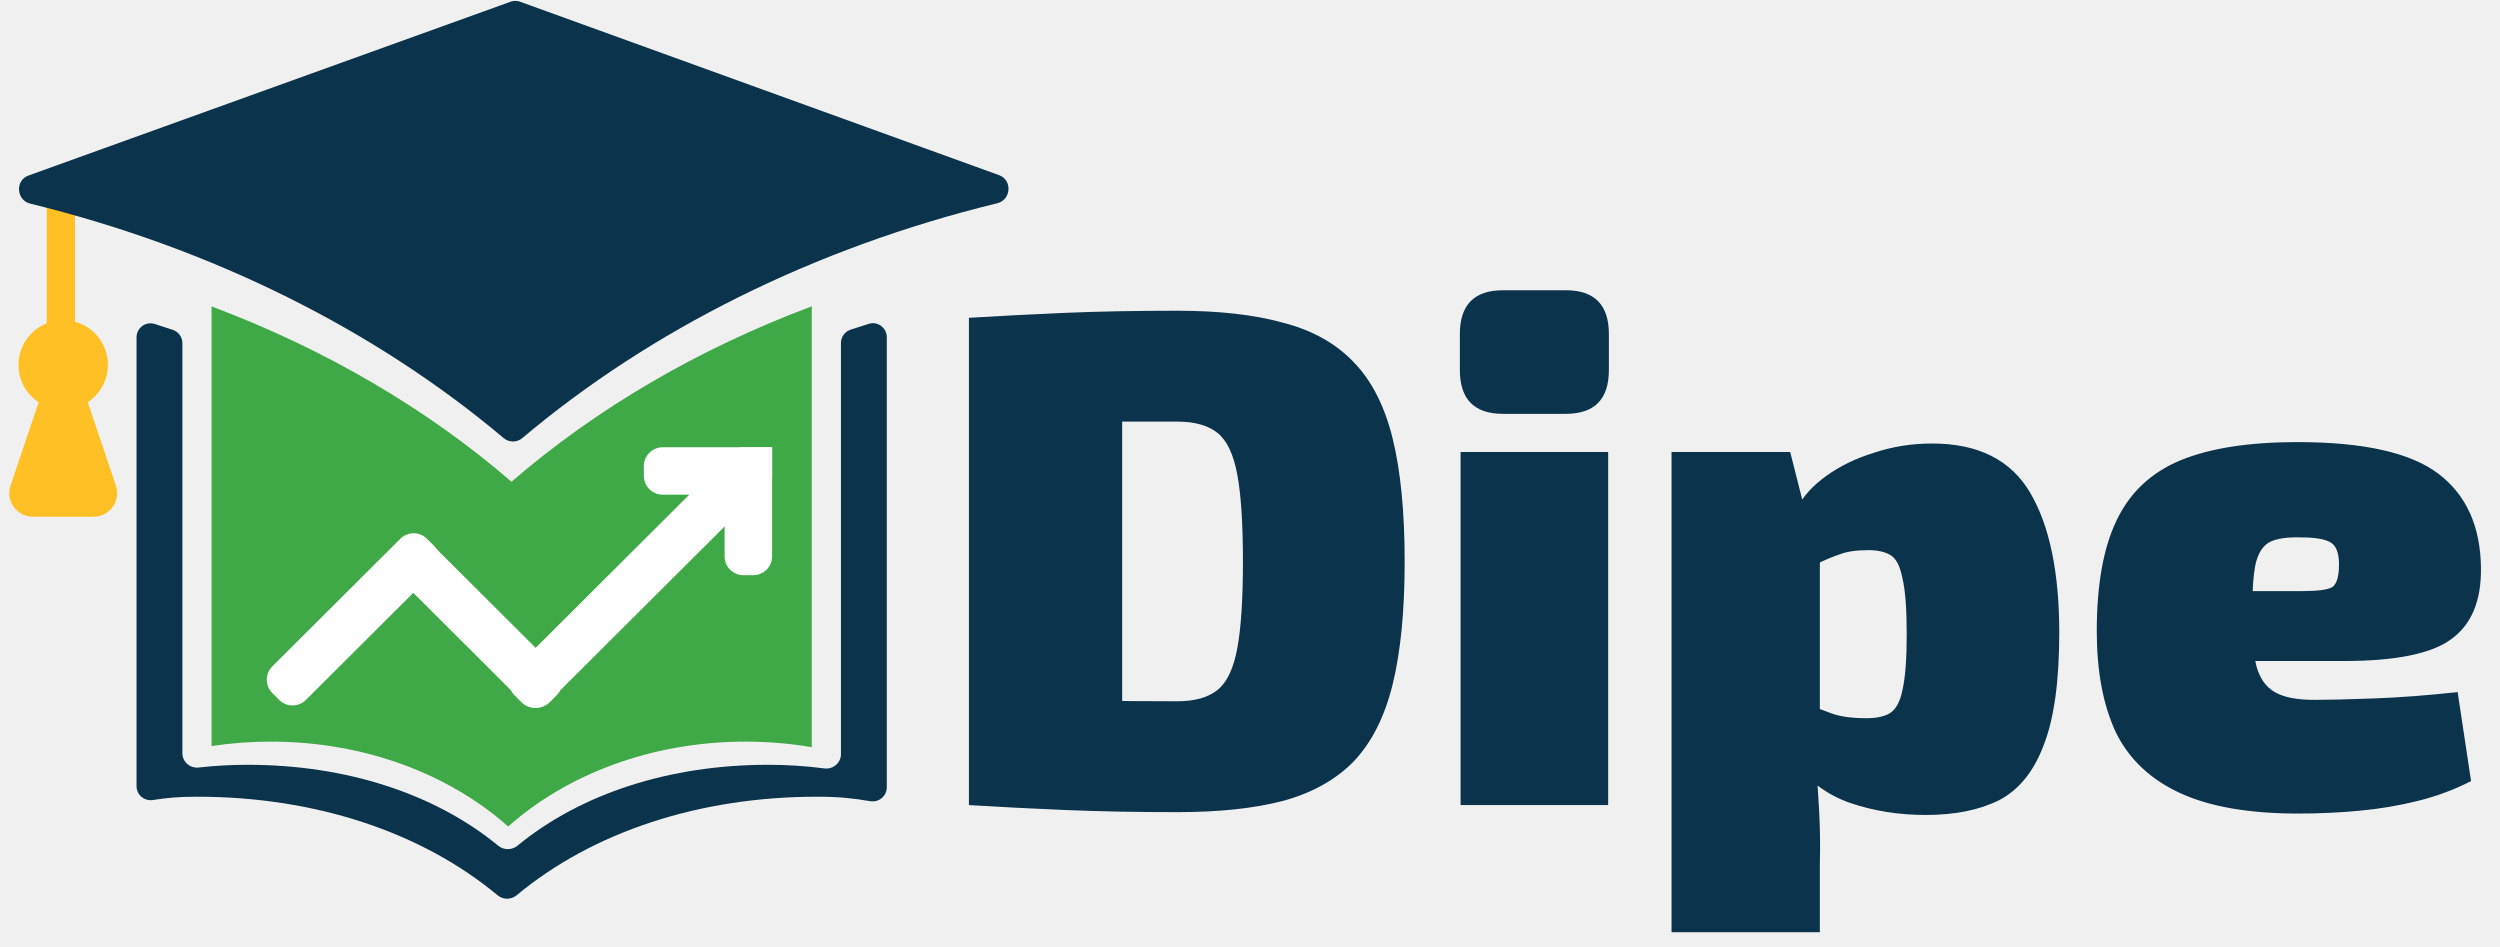
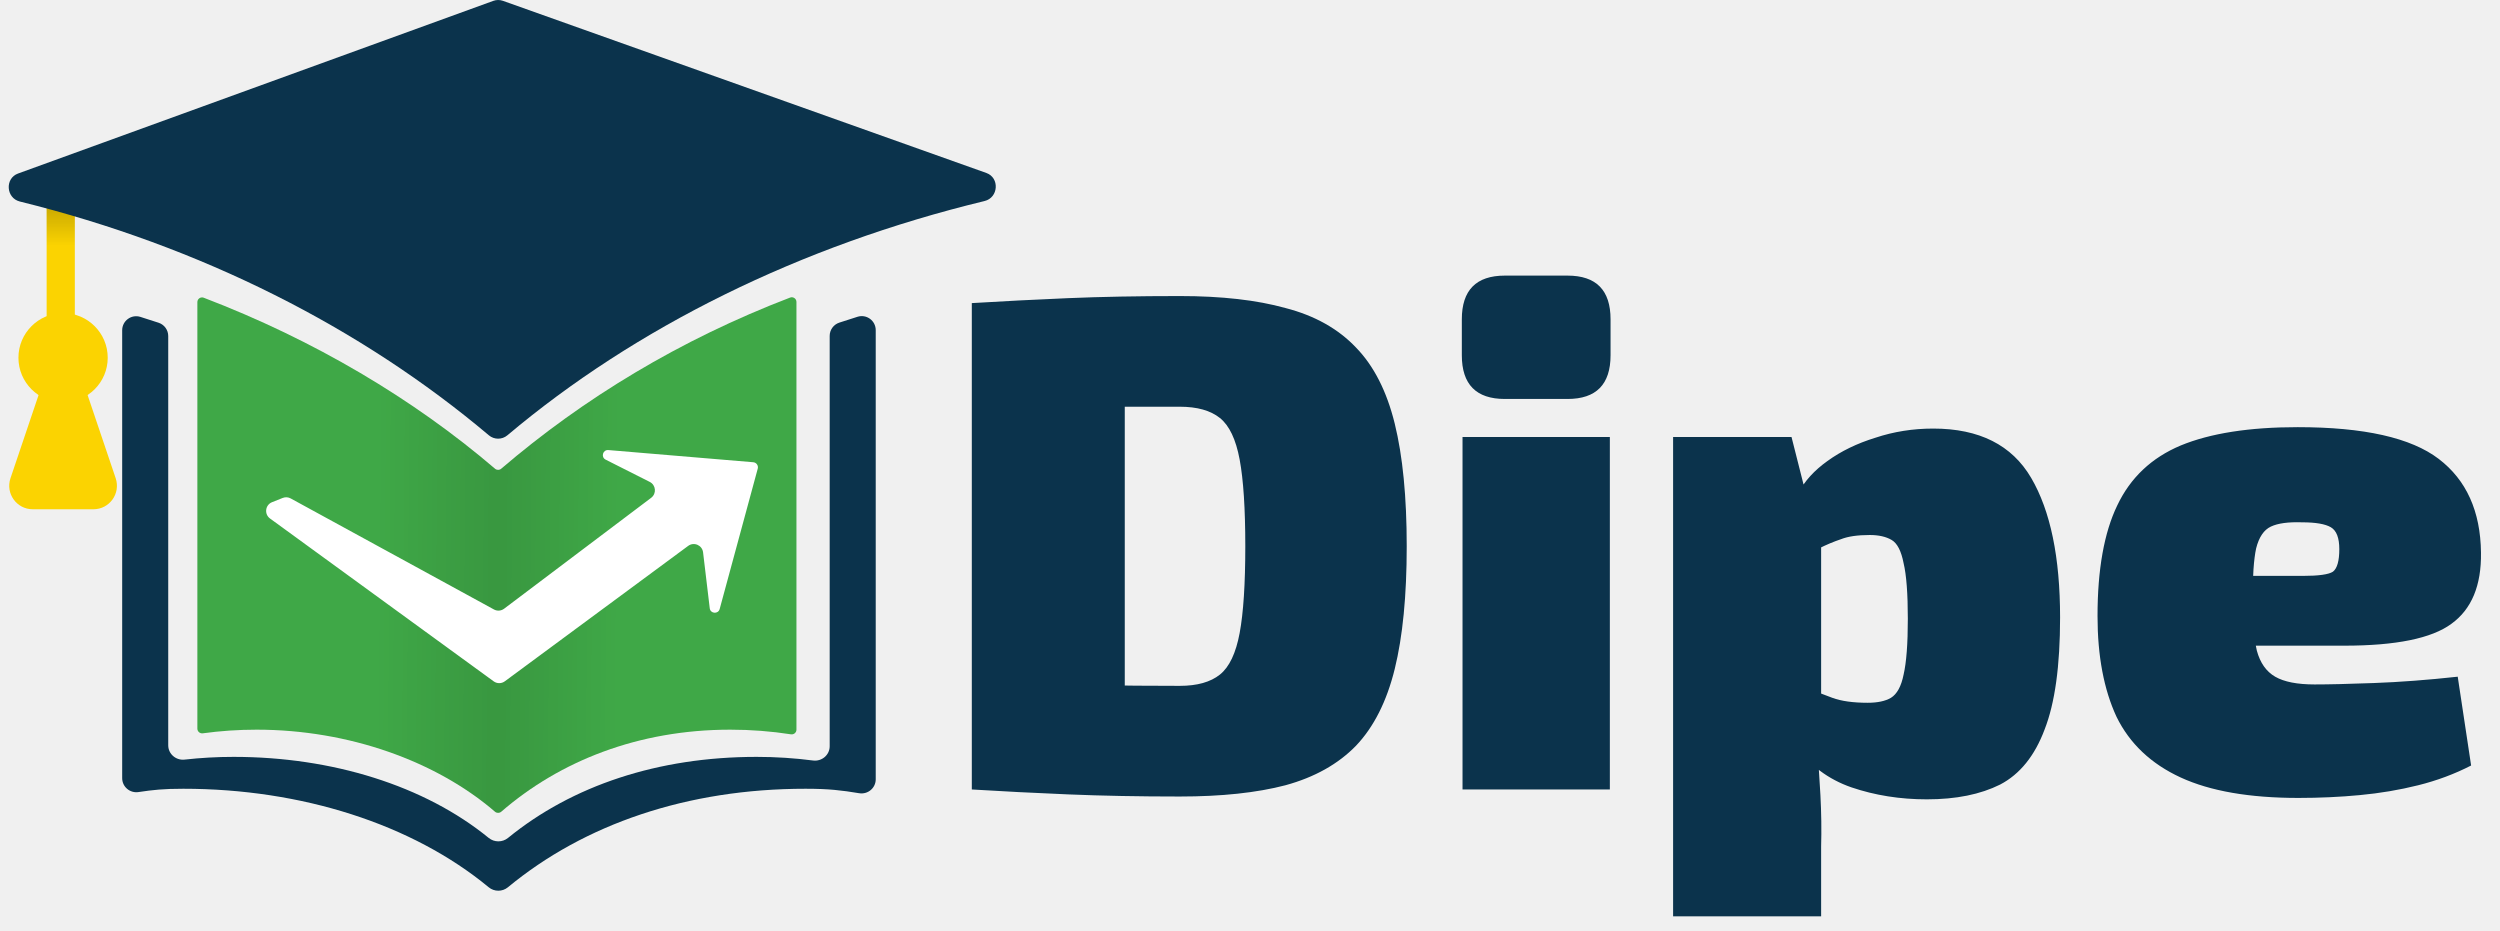
- <svg xmlns="http://www.w3.org/2000/svg" width="531" height="201" viewBox="0 0 531 201" fill="none">
-   <path d="M13.423 70L24.618 103.15C25.713 106.391 23.302 109.75 19.881 109.75H6.966C3.545 109.75 1.134 106.391 2.229 103.15L13.423 70Z" fill="#FEC025" />
-   <path d="M22.923 77.5C22.923 82.747 18.67 87 13.423 87C8.177 87 3.923 82.747 3.923 77.5C3.923 72.253 8.177 68 13.423 68C18.67 68 22.923 72.253 22.923 77.5Z" fill="#FEC025" />
-   <path d="M9.923 42H15.923V70H9.923V42Z" fill="#FEC025" />
-   <path d="M212.215 37.207C215.064 38.238 214.778 42.447 211.835 43.165C172.792 52.693 138.155 70.113 110.926 93.058C109.788 94.018 108.124 94.018 106.985 93.058C79.833 70.177 45.313 52.791 6.405 43.246C3.462 42.524 3.182 38.314 6.032 37.286L108.436 0.368C109.095 0.131 109.816 0.131 110.475 0.37L212.215 37.207Z" fill="#0B334C" />
-   <path d="M188.355 167.217C188.355 169.076 186.683 170.48 184.849 170.174C181.097 169.549 178.428 169.224 173.512 169.224C148.507 169.224 125.91 176.703 109.739 190.15C108.565 191.126 106.853 191.126 105.679 190.15C89.509 176.703 66.913 169.224 41.909 169.224C37.682 169.224 35.527 169.464 32.451 169.928C30.635 170.202 29 168.806 29 166.969V71.654C29 69.649 30.93 68.208 32.843 68.809C34.138 69.216 35.427 69.633 36.709 70.06C37.925 70.465 38.738 71.607 38.738 72.888V159.987C38.738 161.824 40.374 163.227 42.2 163.02C45.587 162.637 49.047 162.44 52.563 162.44C73.407 162.44 92.259 168.492 105.826 179.629C107.008 180.599 108.721 180.599 109.903 179.629C123.47 168.492 142.323 162.44 163.166 162.44C167.227 162.44 171.213 162.704 175.099 163.212C176.943 163.453 178.617 162.045 178.617 160.185V72.861C178.617 71.58 179.431 70.438 180.647 70.033C181.929 69.607 183.218 69.19 184.514 68.784C186.427 68.184 188.355 69.625 188.355 71.629V167.217Z" fill="#0B334C" />
-   <path d="M172.42 158.699C167.876 157.926 163.165 157.52 158.337 157.52C138.37 157.52 120.407 164.472 107.937 175.552C95.466 164.472 77.503 157.52 57.536 157.52C53.231 157.52 49.019 157.843 44.935 158.461V65.088C69.157 74.174 90.768 86.88 108.639 102.32C126.529 86.864 148.167 74.146 172.42 65.058V158.699Z" fill="#3FA847" />
-   <path d="M57.841 147.205C56.273 145.642 56.273 143.103 57.841 141.54L85.029 114.431C86.591 112.874 89.117 112.874 90.678 114.431L92.15 115.898C93.717 117.461 93.717 120 92.15 121.563L64.961 148.672C63.4 150.229 60.873 150.229 59.312 148.672L57.841 147.205Z" fill="white" />
-   <path d="M157.907 122.171C155.698 122.171 153.907 120.38 153.907 118.171V99C153.907 96.791 155.698 95 157.907 95H164V118.171C164 120.38 162.209 122.171 160 122.171H157.907Z" fill="white" />
-   <path d="M136.75 99C136.75 96.791 138.541 95 140.75 95H164V101.063C164 103.272 162.209 105.063 160 105.063H140.75C138.541 105.063 136.75 103.272 136.75 101.063V99Z" fill="white" />
-   <path d="M109.313 147.717C107.745 146.154 107.745 143.615 109.313 142.052L148.992 102.489C150.553 100.932 153.079 100.932 154.64 102.489L156.112 103.956C157.679 105.519 157.679 108.058 156.112 109.621L116.433 149.184C114.872 150.741 112.346 150.741 110.784 149.184L109.313 147.717Z" fill="white" />
-   <path d="M85.38 114.924C86.941 113.367 89.467 113.367 91.028 114.924L118.217 142.033C119.785 143.596 119.785 146.135 118.217 147.698L116.746 149.165C115.184 150.722 112.658 150.722 111.097 149.165L83.908 122.056C82.341 120.493 82.341 117.954 83.908 116.391L85.38 114.924Z" fill="white" />
-   <path d="M250.05 66C258.95 66 266.45 66.85 272.55 68.55C278.75 70.15 283.75 72.95 287.55 76.95C291.35 80.85 294.1 86.25 295.8 93.15C297.5 100.05 298.35 108.75 298.35 119.25C298.35 129.75 297.5 138.45 295.8 145.35C294.1 152.25 291.35 157.7 287.55 161.7C283.75 165.6 278.75 168.4 272.55 170.1C266.45 171.7 258.95 172.5 250.05 172.5C241.45 172.5 233.55 172.35 226.35 172.05C219.15 171.75 212.3 171.4 205.8 171L219 147.9C222.5 148.3 226.9 148.6 232.2 148.8C237.6 148.9 243.55 148.95 250.05 148.95C253.75 148.95 256.6 148.15 258.6 146.55C260.6 144.95 262 142 262.8 137.7C263.6 133.4 264 127.25 264 119.25C264 111.25 263.6 105.1 262.8 100.8C262 96.5 260.6 93.55 258.6 91.95C256.6 90.35 253.75 89.55 250.05 89.55C243.95 89.55 238.55 89.55 233.85 89.55C229.25 89.55 224.75 89.5 220.35 89.4L205.8 67.5C212.4 67.1 219.2 66.75 226.2 66.45C233.3 66.15 241.25 66 250.05 66ZM238.35 67.5V171H205.8V67.5H238.35ZM341.576 96V171H310.226V96H341.576ZM332.576 61.65C338.676 61.65 341.726 64.75 341.726 70.95V78.6C341.726 84.8 338.676 87.9 332.576 87.9H319.226C313.126 87.9 310.076 84.8 310.076 78.6V70.95C310.076 64.75 313.126 61.65 319.226 61.65H332.576ZM410.386 94.2C420.186 94.2 427.136 97.7 431.236 104.7C435.336 111.7 437.386 121.6 437.386 134.4C437.386 144.7 436.286 152.65 434.086 158.25C431.986 163.85 428.836 167.75 424.636 169.95C420.436 172.05 415.236 173.1 409.036 173.1C403.336 173.1 397.986 172.25 392.986 170.55C388.086 168.85 384.136 165.9 381.136 161.7L383.236 149.4C385.236 150.1 387.136 150.8 388.936 151.5C390.836 152.2 393.336 152.55 396.436 152.55C398.536 152.55 400.186 152.2 401.386 151.5C402.686 150.7 403.586 149.05 404.086 146.55C404.686 143.95 404.986 140 404.986 134.7C404.986 129.3 404.686 125.35 404.086 122.85C403.586 120.25 402.736 118.6 401.536 117.9C400.336 117.2 398.786 116.85 396.886 116.85C394.286 116.85 392.236 117.15 390.736 117.75C389.236 118.25 387.686 118.9 386.086 119.7L381.736 107.85C383.036 105.35 385.086 103.1 387.886 101.1C390.786 99 394.186 97.35 398.086 96.15C401.986 94.85 406.086 94.2 410.386 94.2ZM380.236 96L383.236 107.85L386.536 110.25V159.9L385.636 161.7C385.936 164.9 386.186 168.4 386.386 172.2C386.586 176 386.636 179.65 386.536 183.15V198H355.036V96H380.236ZM487.954 93.9C502.054 93.9 512.054 96.15 517.954 100.65C523.854 105.15 526.854 111.8 526.954 120.6C527.054 127.6 524.954 132.65 520.654 135.75C516.454 138.85 508.854 140.4 497.854 140.4H457.504V125.55H489.004C492.404 125.55 494.554 125.25 495.454 124.65C496.354 123.95 496.804 122.35 496.804 119.85C496.804 117.45 496.204 115.9 495.004 115.2C493.804 114.5 491.754 114.15 488.854 114.15C485.954 114.05 483.754 114.35 482.254 115.05C480.754 115.75 479.704 117.3 479.104 119.7C478.604 122 478.354 125.65 478.354 130.65C478.354 135.25 478.654 138.85 479.254 141.45C479.954 144.05 481.254 145.9 483.154 147C485.054 148.1 487.854 148.65 491.554 148.65C494.554 148.65 498.754 148.55 504.154 148.35C509.654 148.15 515.604 147.7 522.004 147L524.854 165.9C521.354 167.7 517.604 169.1 513.604 170.1C509.604 171.1 505.454 171.8 501.154 172.2C496.954 172.6 492.604 172.8 488.104 172.8C477.704 172.8 469.354 171.35 463.054 168.45C456.754 165.55 452.204 161.25 449.404 155.55C446.704 149.75 445.354 142.6 445.354 134.1C445.354 124.2 446.754 116.35 449.554 110.55C452.354 104.65 456.854 100.4 463.054 97.8C469.354 95.2 477.654 93.9 487.954 93.9Z" fill="#0B334C" />
+ <svg xmlns="http://www.w3.org/2000/svg" width="532" height="198" viewBox="0 0 532 198" fill="none">
+   <path d="M251.05 63C259.95 63 267.45 63.85 273.55 65.55C279.75 67.15 284.75 69.95 288.55 73.95C292.35 77.85 295.1 83.25 296.8 90.15C298.5 97.05 299.35 105.75 299.35 116.25C299.35 126.75 298.5 135.45 296.8 142.35C295.1 149.25 292.35 154.7 288.55 158.7C284.75 162.6 279.75 165.4 273.55 167.1C267.45 168.7 259.95 169.5 251.05 169.5C242.45 169.5 234.55 169.35 227.35 169.05C220.15 168.75 213.3 168.4 206.8 168L220 144.9C223.5 145.3 227.9 145.6 233.2 145.8C238.6 145.9 244.55 145.95 251.05 145.95C254.75 145.95 257.6 145.15 259.6 143.55C261.6 141.95 263 139 263.8 134.7C264.6 130.4 265 124.25 265 116.25C265 108.25 264.6 102.1 263.8 97.8C263 93.5 261.6 90.55 259.6 88.95C257.6 87.35 254.75 86.55 251.05 86.55C244.95 86.55 239.55 86.55 234.85 86.55C230.25 86.55 225.75 86.5 221.35 86.4L206.8 64.5C213.4 64.1 220.2 63.75 227.2 63.45C234.3 63.15 242.25 63 251.05 63ZM239.35 64.5V168H206.8V64.5H239.35ZM342.576 93V168H311.226V93H342.576ZM333.576 58.65C339.676 58.65 342.726 61.75 342.726 67.95V75.6C342.726 81.8 339.676 84.9 333.576 84.9H320.226C314.126 84.9 311.076 81.8 311.076 75.6V67.95C311.076 61.75 314.126 58.65 320.226 58.65H333.576ZM411.386 91.2C421.186 91.2 428.136 94.7 432.236 101.7C436.336 108.7 438.386 118.6 438.386 131.4C438.386 141.7 437.286 149.65 435.086 155.25C432.986 160.85 429.836 164.75 425.636 166.95C421.436 169.05 416.236 170.1 410.036 170.1C404.336 170.1 398.986 169.25 393.986 167.55C389.086 165.85 385.136 162.9 382.136 158.7L384.236 146.4C386.236 147.1 388.136 147.8 389.936 148.5C391.836 149.2 394.336 149.55 397.436 149.55C399.536 149.55 401.186 149.2 402.386 148.5C403.686 147.7 404.586 146.05 405.086 143.55C405.686 140.95 405.986 137 405.986 131.7C405.986 126.3 405.686 122.35 405.086 119.85C404.586 117.25 403.736 115.6 402.536 114.9C401.336 114.2 399.786 113.85 397.886 113.85C395.286 113.85 393.236 114.15 391.736 114.75C390.236 115.25 388.686 115.9 387.086 116.7L382.736 104.85C384.036 102.35 386.086 100.1 388.886 98.1C391.786 96 395.186 94.35 399.086 93.15C402.986 91.85 407.086 91.2 411.386 91.2ZM381.236 93L384.236 104.85L387.536 107.25V156.9L386.636 158.7C386.936 161.9 387.186 165.4 387.386 169.2C387.586 173 387.636 176.65 387.536 180.15V195H356.036V93H381.236ZM488.954 90.9C503.054 90.9 513.054 93.15 518.954 97.65C524.854 102.15 527.854 108.8 527.954 117.6C528.054 124.6 525.954 129.65 521.654 132.75C517.454 135.85 509.854 137.4 498.854 137.4H458.504V122.55H490.004C493.404 122.55 495.554 122.25 496.454 121.65C497.354 120.95 497.804 119.35 497.804 116.85C497.804 114.45 497.204 112.9 496.004 112.2C494.804 111.5 492.754 111.15 489.854 111.15C486.954 111.05 484.754 111.35 483.254 112.05C481.754 112.75 480.704 114.3 480.104 116.7C479.604 119 479.354 122.65 479.354 127.65C479.354 132.25 479.654 135.85 480.254 138.45C480.954 141.05 482.254 142.9 484.154 144C486.054 145.1 488.854 145.65 492.554 145.65C495.554 145.65 499.754 145.55 505.154 145.35C510.654 145.15 516.604 144.7 523.004 144L525.854 162.9C522.354 164.7 518.604 166.1 514.604 167.1C510.604 168.1 506.454 168.8 502.154 169.2C497.954 169.6 493.604 169.8 489.104 169.8C478.704 169.8 470.354 168.35 464.054 165.45C457.754 162.55 453.204 158.25 450.404 152.55C447.704 146.75 446.354 139.6 446.354 131.1C446.354 121.2 447.754 113.35 450.554 107.55C453.354 101.65 457.854 97.4 464.054 94.8C470.354 92.2 478.654 90.9 488.954 90.9Z" fill="#0B334C" />
+   <path d="M13.423 68.622L24.618 101.772C25.713 105.014 23.302 108.372 19.881 108.372H6.966C3.545 108.372 1.134 105.014 2.229 101.772L13.423 68.622Z" fill="#FBD301" />
+   <path d="M13.423 68.622L24.618 101.772C25.713 105.014 23.302 108.372 19.881 108.372H6.966C3.545 108.372 1.134 105.014 2.229 101.772L13.423 68.622Z" fill="url(#paint0_linear_85_430)" fill-opacity="0.2" style="mix-blend-mode:plus-darker" />
+   <path d="M22.923 76.122C22.923 81.369 18.67 85.622 13.423 85.622C8.177 85.622 3.923 81.369 3.923 76.122C3.923 70.875 8.177 66.622 13.423 66.622C18.67 66.622 22.923 70.875 22.923 76.122Z" fill="#FBD301" />
+   <path d="M22.923 76.122C22.923 81.369 18.67 85.622 13.423 85.622C8.177 85.622 3.923 81.369 3.923 76.122C3.923 70.875 8.177 66.622 13.423 66.622C18.67 66.622 22.923 70.875 22.923 76.122Z" fill="url(#paint1_linear_85_430)" fill-opacity="0.2" style="mix-blend-mode:plus-darker" />
+   <path d="M9.923 40.622H15.923V68.622H9.923V40.622Z" fill="#FBD301" />
+   <path d="M9.923 40.622H15.923V68.622H9.923V40.622Z" fill="url(#paint2_linear_85_430)" fill-opacity="0.2" style="mix-blend-mode:plus-darker" />
+   <path d="M209.897 36.808C212.761 37.828 212.481 42.06 209.526 42.775C170.222 52.289 135.215 69.689 107.971 92.632C106.832 93.591 105.168 93.591 104.029 92.631C76.922 69.774 42.814 52.419 4.218 42.882C1.282 42.156 1 37.958 3.842 36.926L104.986 0.18C105.641 -0.058 106.359 -0.06 107.016 0.174L209.897 36.808Z" fill="#0B334C" />
+   <path d="M169.484 155.27C169.484 155.889 168.927 156.359 168.315 156.264C164.134 155.615 159.816 155.274 155.401 155.274C135.788 155.274 119.073 161.989 106.668 172.727C106.284 173.059 105.716 173.059 105.332 172.729C92.858 161.989 74.215 155.275 54.601 155.274C50.699 155.274 46.873 155.54 43.151 156.05C42.545 156.133 42 155.665 42 155.053V64.286C42 63.588 42.698 63.105 43.35 63.354C66.742 72.299 87.93 84.844 105.346 99.75C105.723 100.072 106.278 100.072 106.654 99.749C124.076 84.827 144.733 72.271 168.134 63.324C168.786 63.074 169.484 63.557 169.484 64.255V155.27Z" fill="#3FA847" />
+   <path d="M169.484 155.27C169.484 155.889 168.927 156.359 168.315 156.264C164.134 155.615 159.816 155.274 155.401 155.274C135.788 155.274 119.073 161.989 106.668 172.727C106.284 173.059 105.716 173.059 105.332 172.729C92.858 161.989 74.215 155.275 54.601 155.274C50.699 155.274 46.873 155.54 43.151 156.05C42.545 156.133 42 155.665 42 155.053V64.286C42 63.588 42.698 63.105 43.35 63.354C66.742 72.299 87.93 84.844 105.346 99.75C105.723 100.072 106.278 100.072 106.654 99.749C124.076 84.827 144.733 72.271 168.134 63.324C168.786 63.074 169.484 63.557 169.484 64.255V155.27Z" fill="url(#paint3_linear_85_430)" fill-opacity="0.1" style="mix-blend-mode:plus-darker" />
+   <path d="M182.489 67.407C184.414 66.807 186.355 68.248 186.355 70.253V165.84C186.355 167.699 184.672 169.102 182.827 168.797C179.052 168.172 176.366 167.847 171.419 167.847C146.258 167.847 124.357 175.365 108.085 188.812C106.904 189.788 105.181 189.789 104 188.812C87.728 175.365 64.151 167.847 38.99 167.847C34.737 167.847 32.568 168.088 29.473 168.552C27.645 168.826 26 167.429 26 165.592V70.278C26 68.272 27.942 66.831 29.867 67.432C31.171 67.839 32.468 68.256 33.758 68.683C34.981 69.088 35.8 70.23 35.8 71.511V158.611C35.8 160.447 37.446 161.85 39.282 161.644C42.691 161.261 46.173 161.063 49.711 161.063C70.685 161.063 90.348 167.176 104 178.312C105.189 179.282 106.913 179.282 108.103 178.312C121.755 167.176 140.034 161.063 161.008 161.063C165.095 161.063 169.106 161.327 173.017 161.835C174.872 162.076 176.555 160.668 176.556 158.809V71.485C176.556 70.203 177.375 69.061 178.599 68.656C179.889 68.23 181.186 67.814 182.489 67.407Z" fill="#0B334C" />
+   <path d="M160.298 98.365C160.969 98.421 161.424 99.073 161.248 99.723L153.147 129.595C152.836 130.738 151.175 130.617 151.034 129.44L149.614 117.539C149.432 116.015 147.674 115.255 146.44 116.167L107.422 144.983C106.72 145.501 105.763 145.505 105.057 144.991L57.459 110.338C56.187 109.412 56.433 107.447 57.895 106.864L60.156 105.962C60.71 105.741 61.333 105.778 61.856 106.064L105.11 129.694C105.8 130.07 106.646 130.008 107.273 129.535L138.57 105.933C139.753 105.041 139.589 103.218 138.267 102.55L128.879 97.811C127.821 97.277 128.274 95.674 129.456 95.773L160.298 98.365Z" fill="white" />
+   <defs>
+     <linearGradient id="paint0_linear_85_430" x1="13" y1="43.812" x2="13" y2="52.312" gradientUnits="userSpaceOnUse">
+       <stop />
+       <stop offset="1" stop-opacity="0" />
+     </linearGradient>
+     <linearGradient id="paint1_linear_85_430" x1="13" y1="43.812" x2="13" y2="52.312" gradientUnits="userSpaceOnUse">
+       <stop />
+       <stop offset="1" stop-opacity="0" />
+     </linearGradient>
+     <linearGradient id="paint2_linear_85_430" x1="13" y1="43.812" x2="13" y2="52.312" gradientUnits="userSpaceOnUse">
+       <stop />
+       <stop offset="1" stop-opacity="0" />
+     </linearGradient>
+     <linearGradient id="paint3_linear_85_430" x1="170" y1="116.813" x2="42" y2="115.813" gradientUnits="userSpaceOnUse">
+       <stop offset="0.3" stop-opacity="0" />
+       <stop offset="0.501" />
+       <stop offset="0.7" stop-opacity="0" />
+     </linearGradient>
+   </defs>
</svg>
